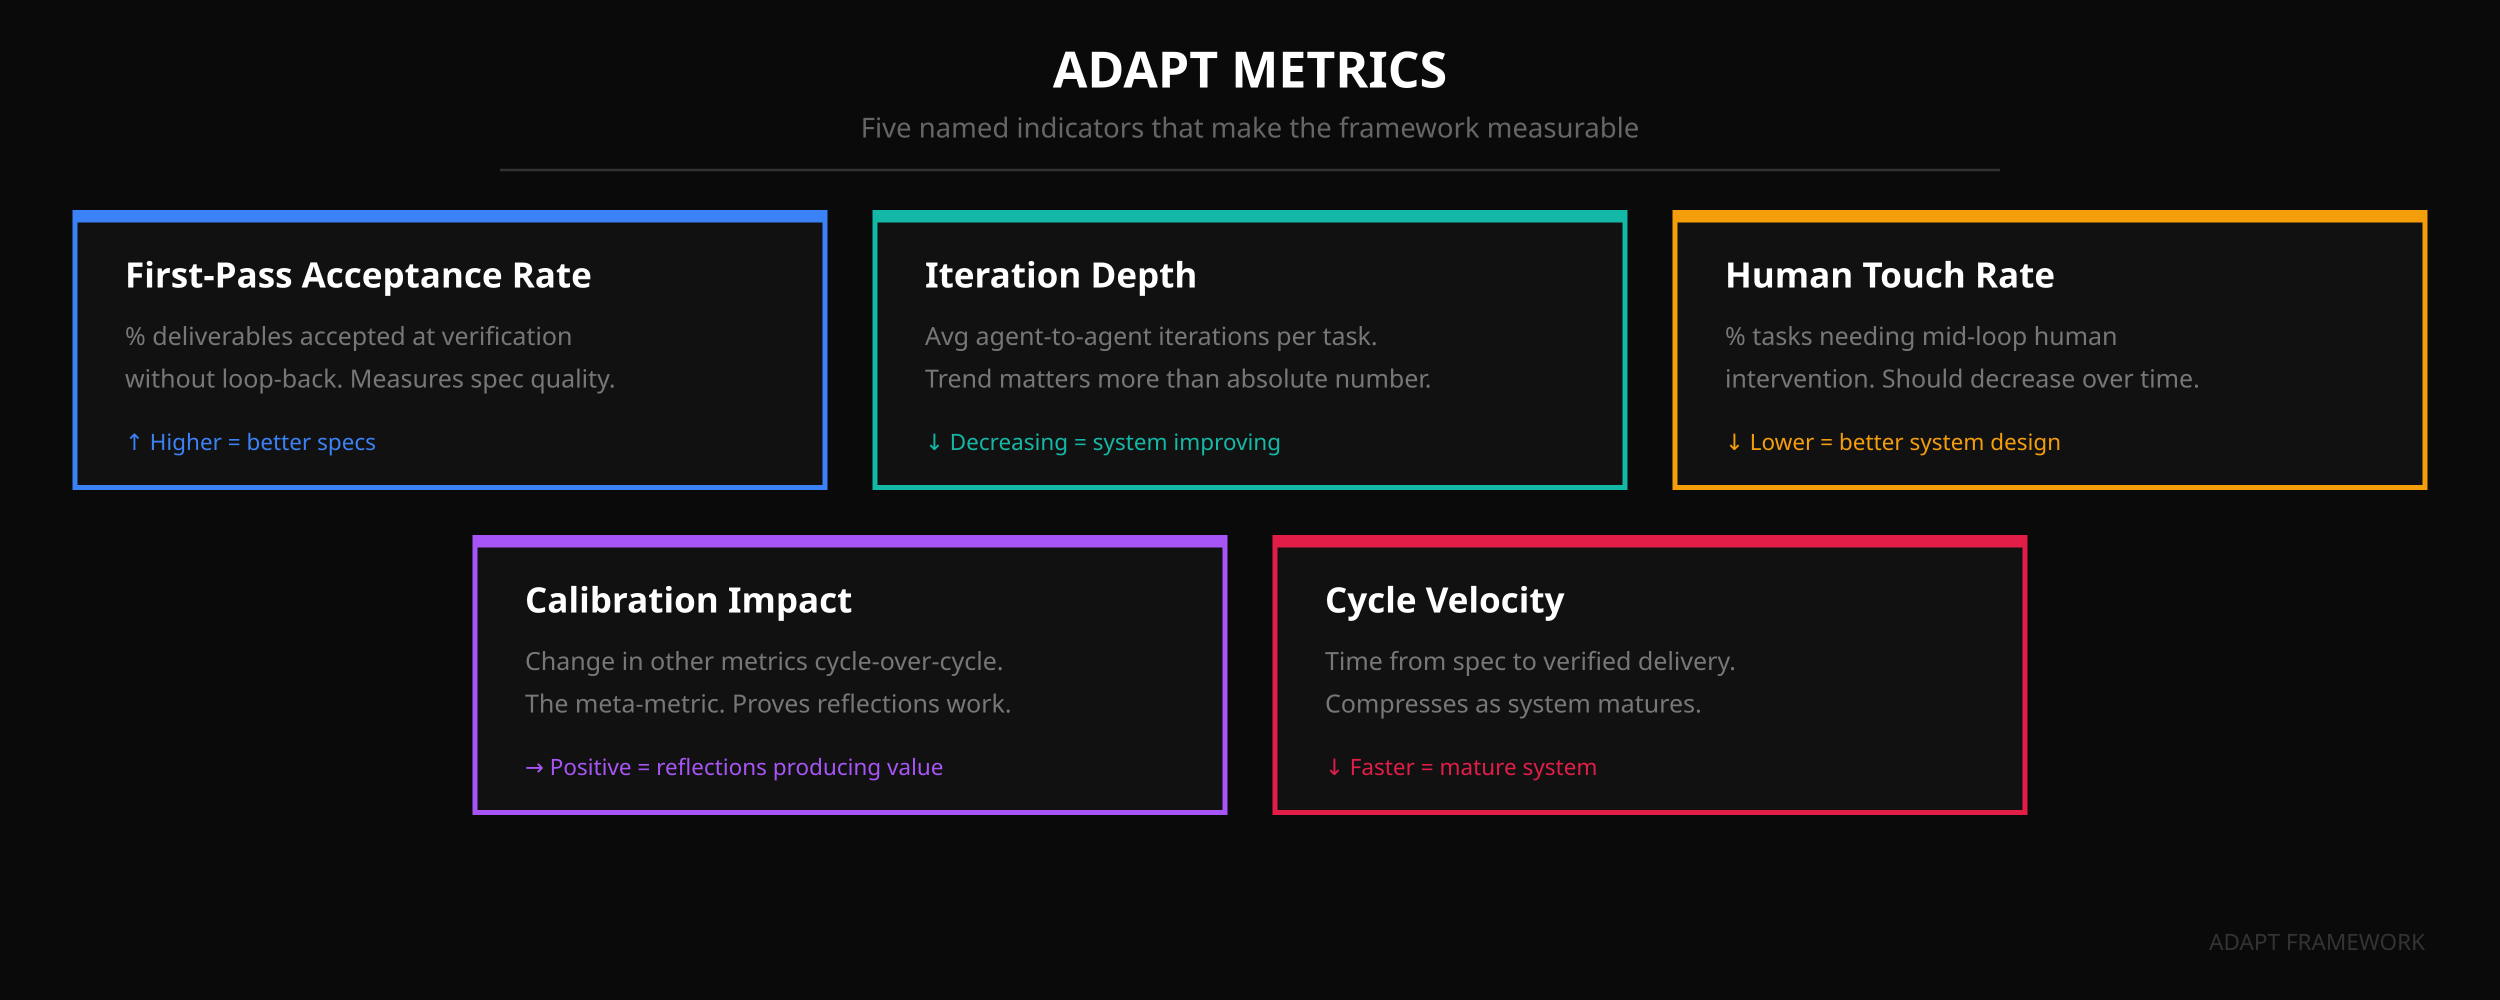
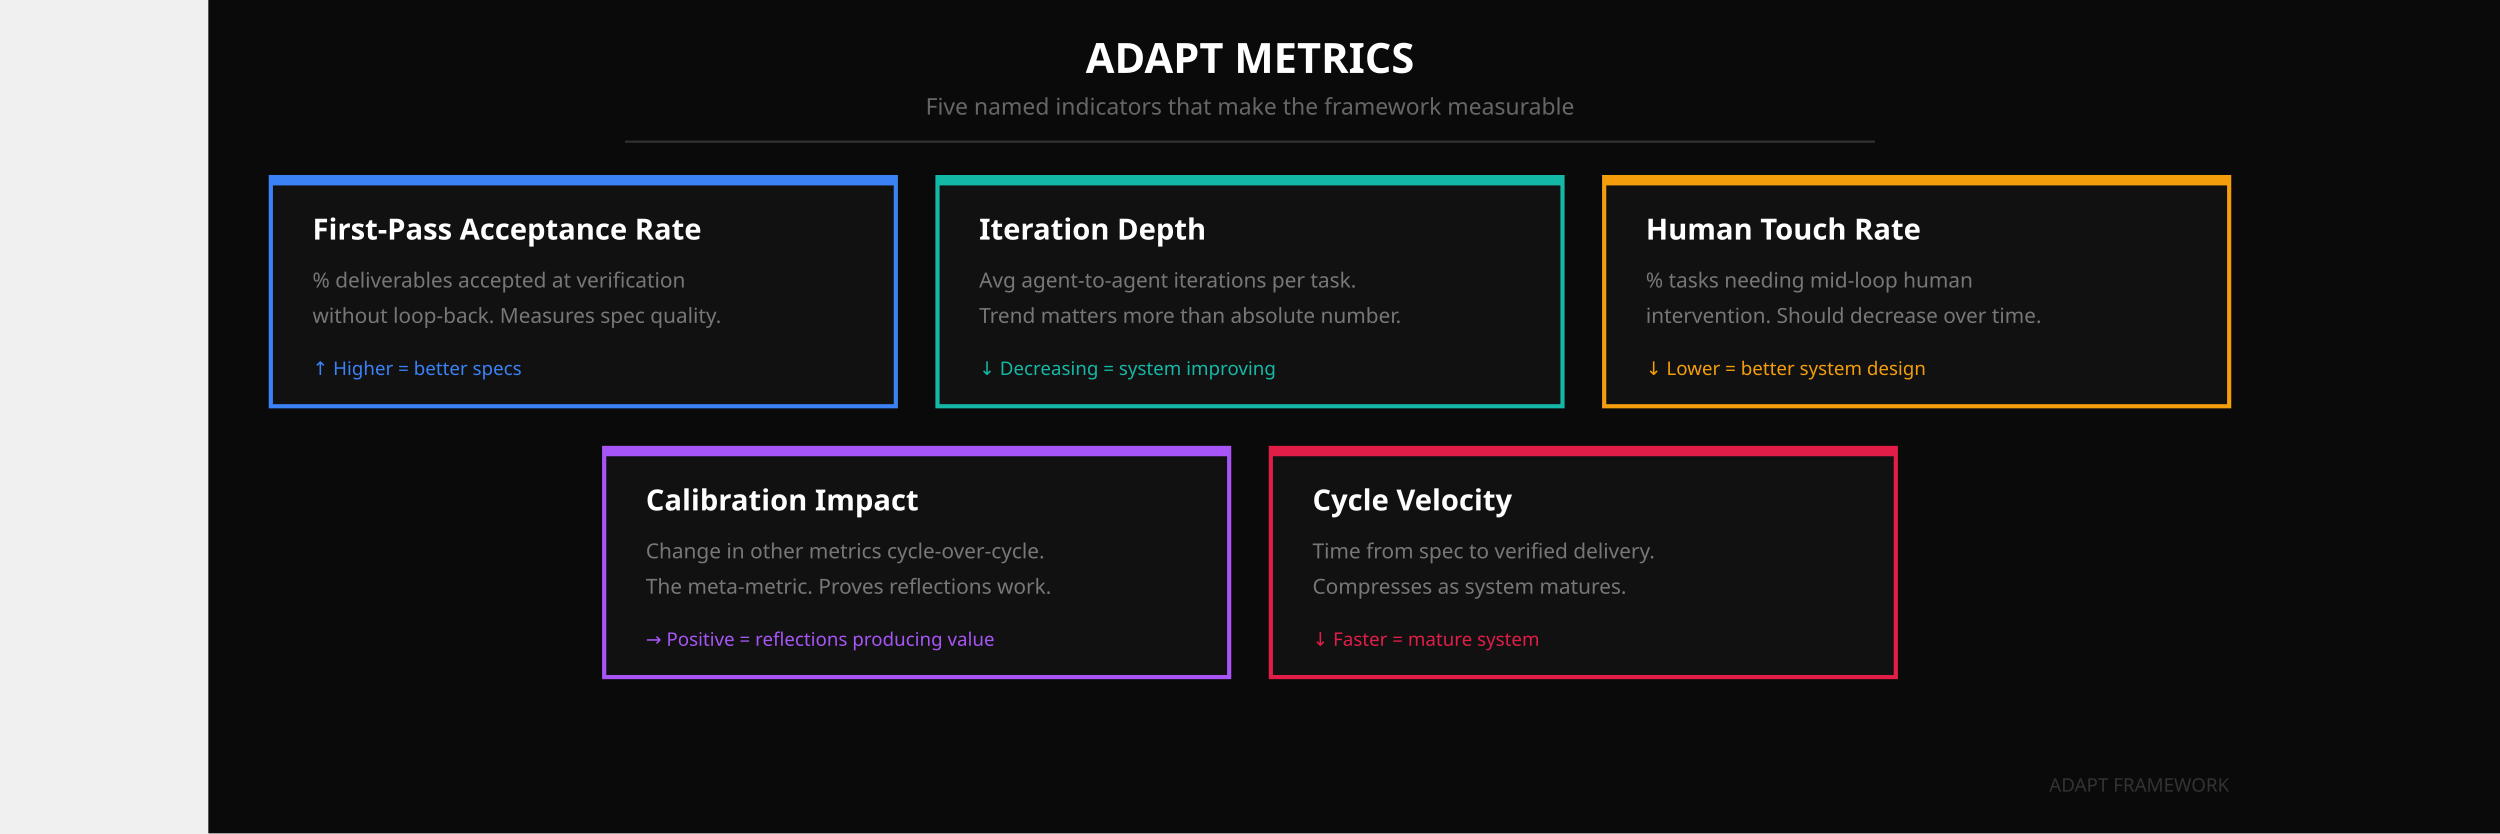
- <svg xmlns="http://www.w3.org/2000/svg" viewBox="0 0 1000 400" width="1000" height="400">
-   <rect width="1000" height="400" fill="#0a0a0a" />
+ <svg xmlns="http://www.w3.org/2000/svg" viewBox="0 0 1000 400" width="1200" height="400">
+   <rect width="1200" height="400" fill="#0a0a0a" />
  <text x="500" y="35" text-anchor="middle" font-family="system-ui, sans-serif" font-size="20" font-weight="700" fill="#ffffff">ADAPT METRICS</text>
  <text x="500" y="55" text-anchor="middle" font-family="system-ui, sans-serif" font-size="11" fill="#666">Five named indicators that make the framework measurable</text>
  <line x1="200" y1="68" x2="800" y2="68" stroke="#333" stroke-width="1" />
  <rect x="30" y="85" width="300" height="110" fill="#111" stroke="#3b82f6" stroke-width="2" />
  <rect x="30" y="85" width="300" height="4" fill="#3b82f6" />
  <text x="50" y="115" font-family="system-ui, sans-serif" font-size="14" font-weight="700" fill="#ffffff">First-Pass Acceptance Rate</text>
  <text x="50" y="138" font-family="system-ui, sans-serif" font-size="10" fill="#777">% deliverables accepted at verification</text>
  <text x="50" y="155" font-family="system-ui, sans-serif" font-size="10" fill="#777">without loop-back. Measures spec quality.</text>
  <text x="50" y="180" font-family="system-ui, sans-serif" font-size="9" fill="#3b82f6">↑ Higher = better specs</text>
  <rect x="350" y="85" width="300" height="110" fill="#111" stroke="#14b8a6" stroke-width="2" />
  <rect x="350" y="85" width="300" height="4" fill="#14b8a6" />
  <text x="370" y="115" font-family="system-ui, sans-serif" font-size="14" font-weight="700" fill="#ffffff">Iteration Depth</text>
  <text x="370" y="138" font-family="system-ui, sans-serif" font-size="10" fill="#777">Avg agent-to-agent iterations per task.</text>
  <text x="370" y="155" font-family="system-ui, sans-serif" font-size="10" fill="#777">Trend matters more than absolute number.</text>
  <text x="370" y="180" font-family="system-ui, sans-serif" font-size="9" fill="#14b8a6">↓ Decreasing = system improving</text>
  <rect x="670" y="85" width="300" height="110" fill="#111" stroke="#f59e0b" stroke-width="2" />
  <rect x="670" y="85" width="300" height="4" fill="#f59e0b" />
  <text x="690" y="115" font-family="system-ui, sans-serif" font-size="14" font-weight="700" fill="#ffffff">Human Touch Rate</text>
  <text x="690" y="138" font-family="system-ui, sans-serif" font-size="10" fill="#777">% tasks needing mid-loop human</text>
  <text x="690" y="155" font-family="system-ui, sans-serif" font-size="10" fill="#777">intervention. Should decrease over time.</text>
  <text x="690" y="180" font-family="system-ui, sans-serif" font-size="9" fill="#f59e0b">↓ Lower = better system design</text>
  <rect x="190" y="215" width="300" height="110" fill="#111" stroke="#a855f7" stroke-width="2" />
  <rect x="190" y="215" width="300" height="4" fill="#a855f7" />
  <text x="210" y="245" font-family="system-ui, sans-serif" font-size="14" font-weight="700" fill="#ffffff">Calibration Impact</text>
  <text x="210" y="268" font-family="system-ui, sans-serif" font-size="10" fill="#777">Change in other metrics cycle-over-cycle.</text>
  <text x="210" y="285" font-family="system-ui, sans-serif" font-size="10" fill="#777">The meta-metric. Proves reflections work.</text>
  <text x="210" y="310" font-family="system-ui, sans-serif" font-size="9" fill="#a855f7">→ Positive = reflections producing value</text>
  <rect x="510" y="215" width="300" height="110" fill="#111" stroke="#e11d48" stroke-width="2" />
  <rect x="510" y="215" width="300" height="4" fill="#e11d48" />
  <text x="530" y="245" font-family="system-ui, sans-serif" font-size="14" font-weight="700" fill="#ffffff">Cycle Velocity</text>
  <text x="530" y="268" font-family="system-ui, sans-serif" font-size="10" fill="#777">Time from spec to verified delivery.</text>
  <text x="530" y="285" font-family="system-ui, sans-serif" font-size="10" fill="#777">Compresses as system matures.</text>
  <text x="530" y="310" font-family="system-ui, sans-serif" font-size="9" fill="#e11d48">↓ Faster = mature system</text>
  <text x="970" y="380" text-anchor="end" font-family="system-ui, sans-serif" font-size="9" fill="#333">ADAPT FRAMEWORK</text>
</svg>
